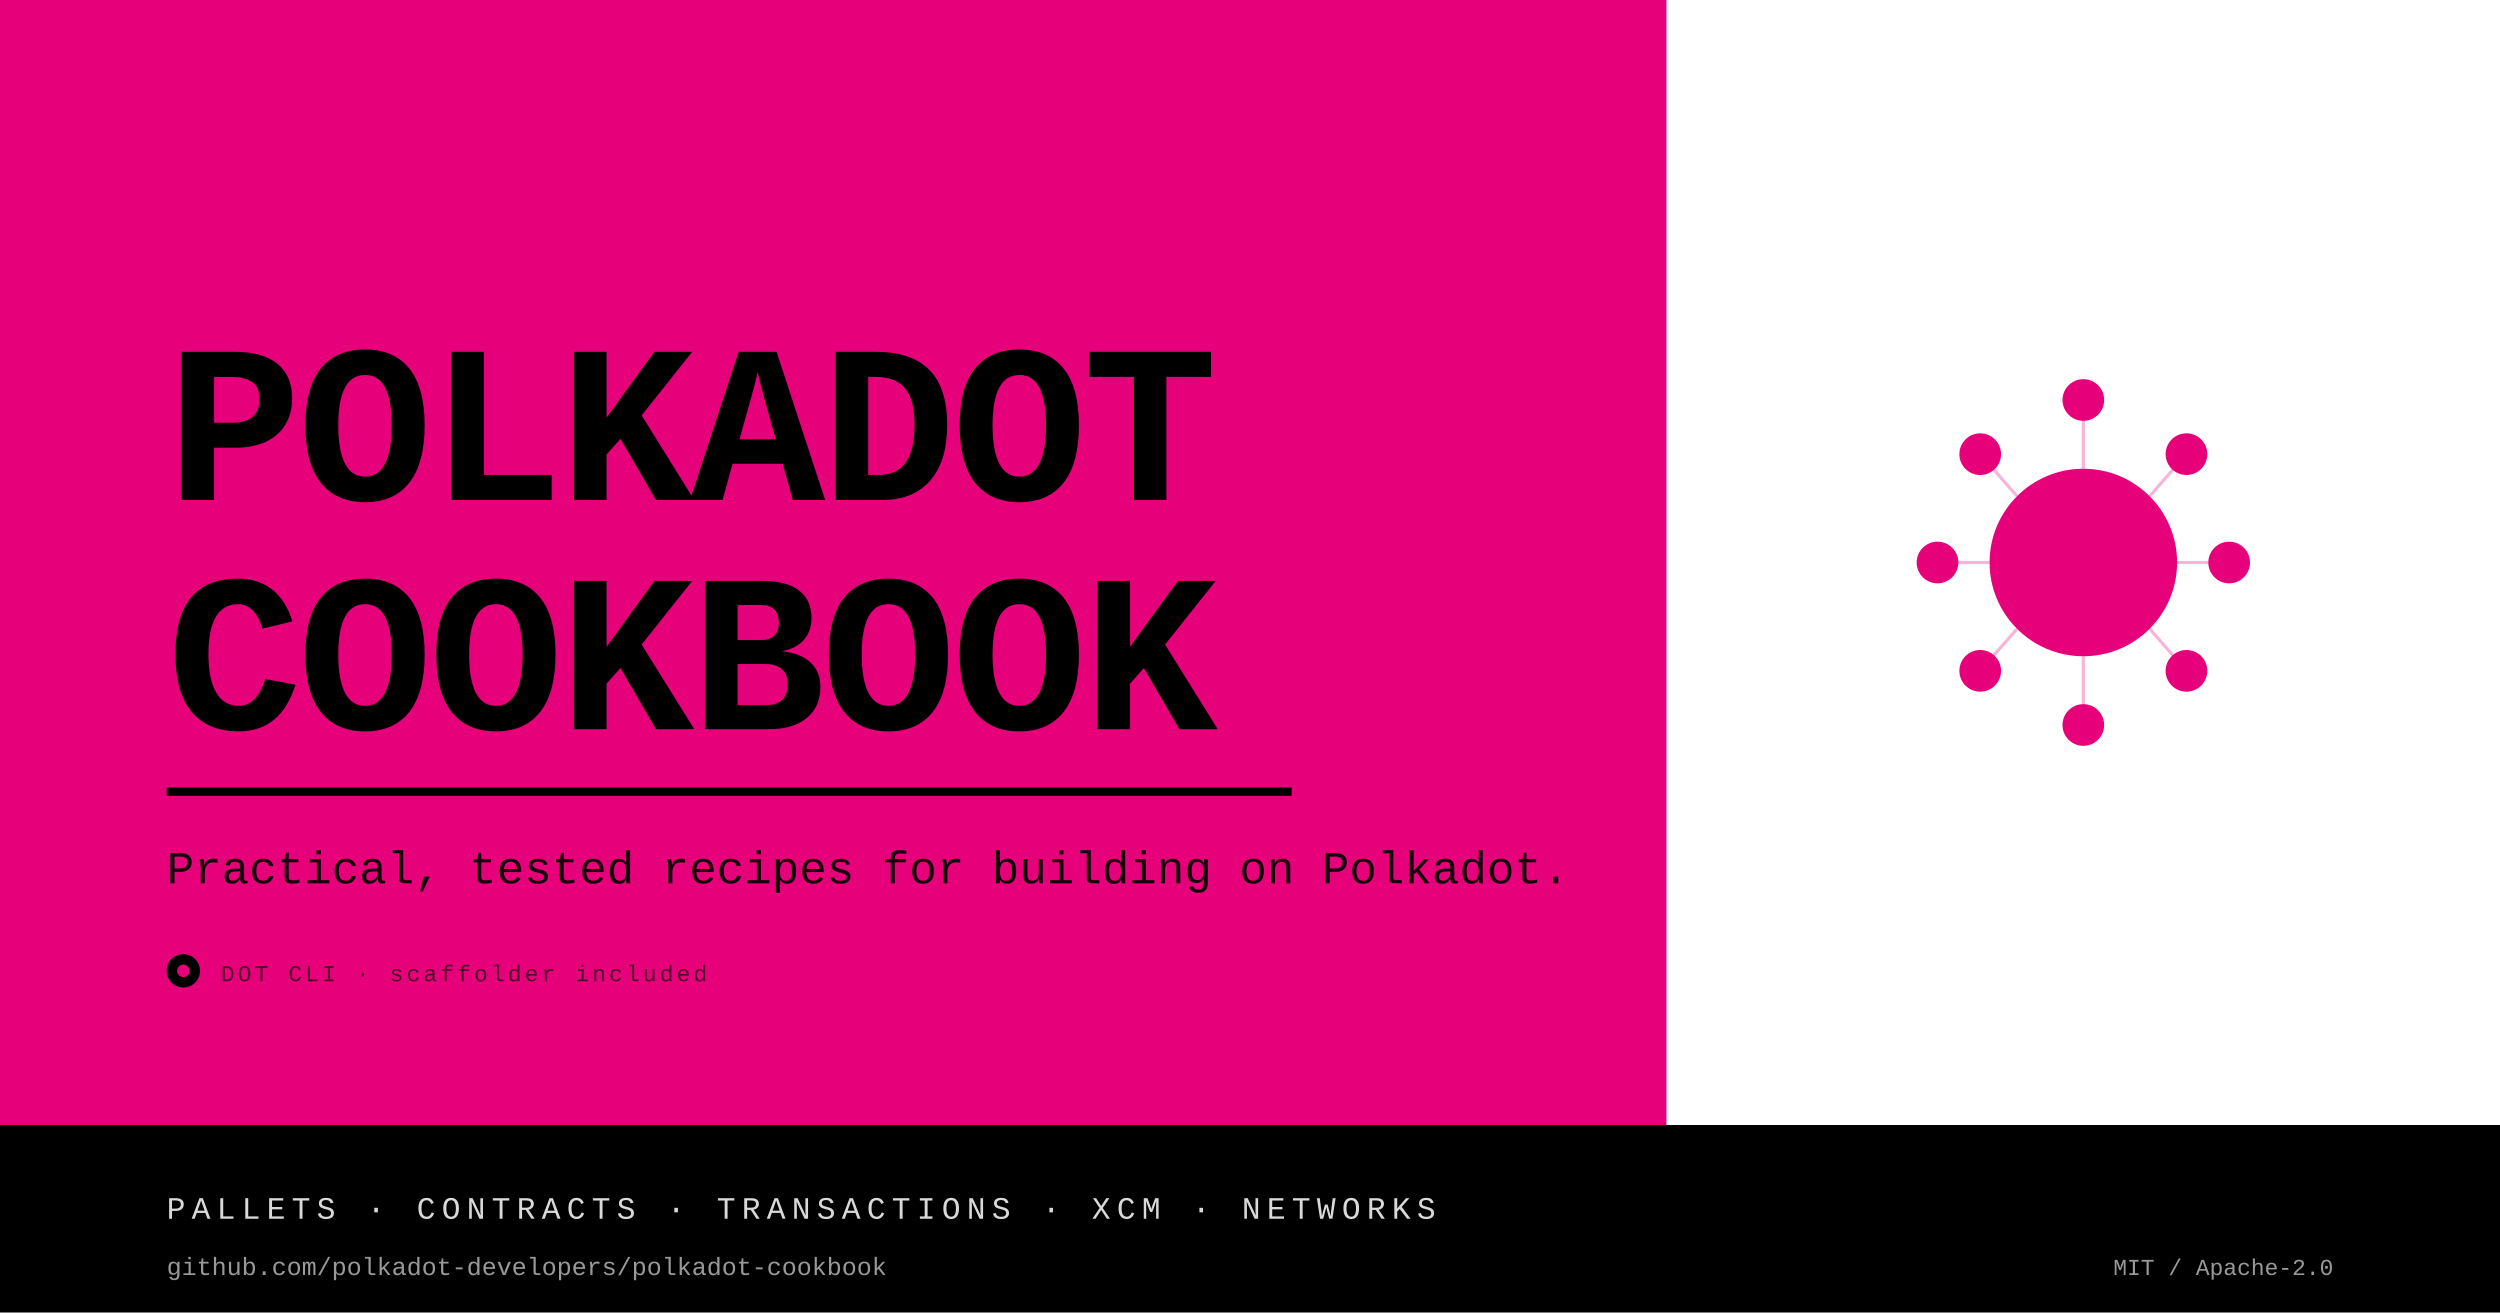
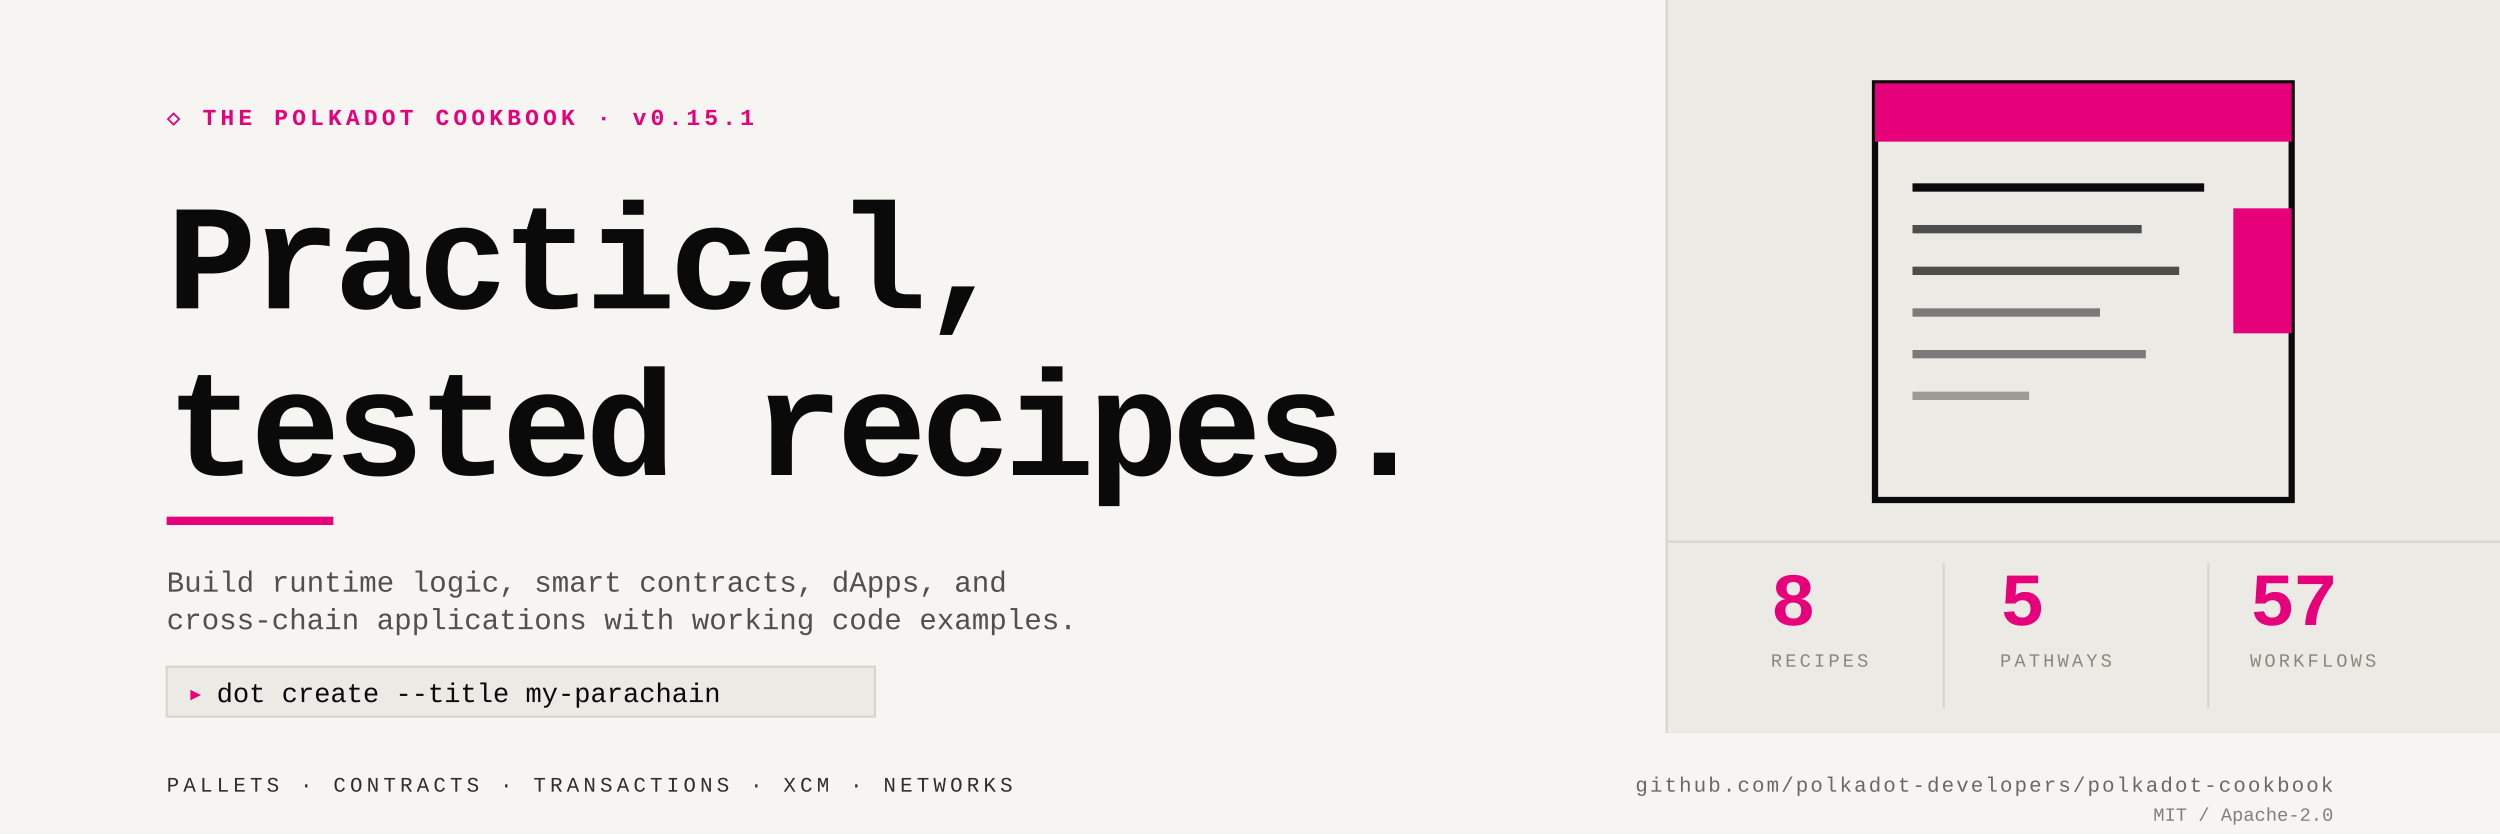
- <svg xmlns="http://www.w3.org/2000/svg" viewBox="0 0 1200 630" shape-rendering="geometricPrecision" role="img" aria-label="Polkadot Cookbook — Practical, tested recipes for building on Polkadot.">
-   <rect width="1200" height="630" fill="#FFFFFF" />
-   <rect x="0" y="0" width="800" height="540" fill="#E6007A" />
-   <text x="80" y="240" font-family="ui-monospace, Menlo, Consolas, 'Courier New', monospace" font-size="108" font-weight="700" fill="#000000" letter-spacing="-2">POLKADOT</text>
-   <text x="80" y="350" font-family="ui-monospace, Menlo, Consolas, 'Courier New', monospace" font-size="108" font-weight="700" fill="#000000" letter-spacing="-2">COOKBOOK</text>
-   <rect x="80" y="378" width="540" height="4" fill="#000000" />
-   <text x="80" y="424" font-family="ui-monospace, Menlo, Consolas, 'Courier New', monospace" font-size="22" fill="#000000" opacity="0.9">Practical, tested recipes for building on Polkadot.</text>
-   <g transform="translate(80, 458)">
-     <circle cx="8" cy="8" r="8" fill="#000000" />
-     <circle cx="8" cy="8" r="3" fill="#E6007A" />
-     <text x="26" y="13" font-family="ui-monospace, Menlo, Consolas, 'Courier New', monospace" font-size="11" fill="#000000" opacity="0.65" letter-spacing="1.5">DOT CLI · scaffolder included</text>
+ <svg xmlns="http://www.w3.org/2000/svg" viewBox="0 0 1200 400" shape-rendering="geometricPrecision" role="img" aria-label="Polkadot Cookbook — Practical, tested recipes for building on Polkadot.">
+   <rect width="1200" height="400" fill="#F6F5F2" />
+   <text x="80" y="60" font-family="'JetBrains Mono', ui-monospace, Menlo, Consolas, 'Courier New', monospace" font-size="11" font-weight="600" fill="#E6007A" letter-spacing="2">◇ THE POLKADOT COOKBOOK · v0.15.1</text>
+   <text x="80" y="148" font-family="'JetBrains Mono', ui-monospace, Menlo, Consolas, 'Courier New', monospace" font-size="72" font-weight="700" fill="#0A0A0B" letter-spacing="-3">Practical,</text>
+   <text x="80" y="228" font-family="'JetBrains Mono', ui-monospace, Menlo, Consolas, 'Courier New', monospace" font-size="72" font-weight="700" fill="#0A0A0B" letter-spacing="-3">tested recipes.</text>
+   <rect x="80" y="248" width="80" height="4" fill="#E6007A" />
+   <text x="80" y="284" font-family="'JetBrains Mono', ui-monospace, Menlo, Consolas, 'Courier New', monospace" font-size="14" fill="#51504B">Build runtime logic, smart contracts, dApps, and</text>
+   <text x="80" y="302" font-family="'JetBrains Mono', ui-monospace, Menlo, Consolas, 'Courier New', monospace" font-size="14" fill="#51504B">cross-chain applications with working code examples.</text>
+   <rect x="80" y="320" width="340" height="24" fill="#ECEAE4" stroke="#D7D4CC" stroke-width="1" />
+   <text x="90" y="337" font-family="'JetBrains Mono', ui-monospace, Menlo, Consolas, 'Courier New', monospace" font-size="13" fill="#E6007A" font-weight="700">▸</text>
+   <text x="104" y="337" font-family="'JetBrains Mono', ui-monospace, Menlo, Consolas, 'Courier New', monospace" font-size="13" fill="#0A0A0B">dot create --title my-parachain</text>
+   <rect x="800" y="0" width="400" height="352" fill="#ECEAE4" />
+   <line x1="800" y1="0" x2="800" y2="352" stroke="#D7D4CC" stroke-width="1" />
+   <g transform="translate(900, 40)">
+     <rect x="0" y="0" width="200" height="200" fill="none" stroke="#0A0A0B" stroke-width="3" />
+     <rect x="0" y="0" width="200" height="28" fill="#E6007A" />
+     <rect x="172" y="60" width="28" height="60" fill="#E6007A" />
+     <rect x="18" y="48" width="140" height="4" fill="#0A0A0B" />
+     <rect x="18" y="68" width="110" height="4" fill="#0A0A0B" opacity=".7" />
+     <rect x="18" y="88" width="128" height="4" fill="#0A0A0B" opacity=".7" />
+     <rect x="18" y="108" width="90" height="4" fill="#0A0A0B" opacity=".5" />
+     <rect x="18" y="128" width="112" height="4" fill="#0A0A0B" opacity=".5" />
+     <rect x="18" y="148" width="56" height="4" fill="#0A0A0B" opacity=".35" />
  </g>
-   <rect x="800" y="0" width="400" height="540" fill="#FFFFFF" />
-   <g transform="translate(1000, 270)">
-     <g stroke="#E6007A" stroke-width="1.5" opacity="0.3" fill="none">
-       <line x1="0" y1="-45" x2="0" y2="-78" />
-       <line x1="31.8" y1="-31.8" x2="49.5" y2="-52" />
-       <line x1="45" y1="0" x2="70" y2="0" />
-       <line x1="31.8" y1="31.8" x2="49.5" y2="52" />
-       <line x1="0" y1="45" x2="0" y2="78" />
-       <line x1="-31.8" y1="31.8" x2="-49.5" y2="52" />
-       <line x1="-45" y1="0" x2="-70" y2="0" />
-       <line x1="-31.8" y1="-31.8" x2="-49.5" y2="-52" />
-     </g>
-     <circle cx="0" cy="0" r="45" fill="#E6007A" />
-     <circle cx="0" cy="-78" r="10" fill="#E6007A" />
-     <circle cx="49.5" cy="-52" r="10" fill="#E6007A" />
-     <circle cx="70" cy="0" r="10" fill="#E6007A" />
-     <circle cx="49.5" cy="52" r="10" fill="#E6007A" />
-     <circle cx="0" cy="78" r="10" fill="#E6007A" />
-     <circle cx="-49.5" cy="52" r="10" fill="#E6007A" />
-     <circle cx="-70" cy="0" r="10" fill="#E6007A" />
-     <circle cx="-49.5" cy="-52" r="10" fill="#E6007A" />
-   </g>
-   <rect x="0" y="540" width="1200" height="90" fill="#000000" />
-   <text x="80" y="585" font-family="ui-monospace, Menlo, Consolas, 'Courier New', monospace" font-size="15" fill="#FFFFFF" opacity="0.85" letter-spacing="3">PALLETS · CONTRACTS · TRANSACTIONS · XCM · NETWORKS</text>
-   <text x="80" y="612" font-family="ui-monospace, Menlo, Consolas, 'Courier New', monospace" font-size="12" fill="#FFFFFF" opacity="0.6">github.com/polkadot-developers/polkadot-cookbook</text>
-   <text x="1120" y="612" font-family="ui-monospace, Menlo, Consolas, 'Courier New', monospace" font-size="11" fill="#FFFFFF" opacity="0.6" text-anchor="end">MIT / Apache-2.0</text>
+   <line x1="800" y1="260" x2="1200" y2="260" stroke="#D7D4CC" stroke-width="1" />
+   <text x="850" y="300" font-family="'JetBrains Mono', ui-monospace, Menlo, Consolas, 'Courier New', monospace" font-size="36" font-weight="700" fill="#E6007A" letter-spacing="-1">8</text>
+   <text x="850" y="320" font-family="'JetBrains Mono', ui-monospace, Menlo, Consolas, 'Courier New', monospace" font-size="9" fill="#8A867B" letter-spacing="1.5">RECIPES</text>
+   <line x1="933" y1="270" x2="933" y2="340" stroke="#D7D4CC" stroke-width="1" />
+   <text x="960" y="300" font-family="'JetBrains Mono', ui-monospace, Menlo, Consolas, 'Courier New', monospace" font-size="36" font-weight="700" fill="#E6007A" letter-spacing="-1">5</text>
+   <text x="960" y="320" font-family="'JetBrains Mono', ui-monospace, Menlo, Consolas, 'Courier New', monospace" font-size="9" fill="#8A867B" letter-spacing="1.5">PATHWAYS</text>
+   <line x1="1060" y1="270" x2="1060" y2="340" stroke="#D7D4CC" stroke-width="1" />
+   <text x="1080" y="300" font-family="'JetBrains Mono', ui-monospace, Menlo, Consolas, 'Courier New', monospace" font-size="36" font-weight="700" fill="#E6007A" letter-spacing="-1">57</text>
+   <text x="1080" y="320" font-family="'JetBrains Mono', ui-monospace, Menlo, Consolas, 'Courier New', monospace" font-size="9" fill="#8A867B" letter-spacing="1.5">WORKFLOWS</text>
+   <rect x="0" y="352" width="1200" height="48" fill="#F6F5F2" />
+   <text x="80" y="380" font-family="'JetBrains Mono', ui-monospace, Menlo, Consolas, 'Courier New', monospace" font-size="10" fill="#0A0A0B" letter-spacing="2" opacity=".85">PALLETS · CONTRACTS · TRANSACTIONS · XCM · NETWORKS</text>
+   <text x="1120" y="380" font-family="'JetBrains Mono', ui-monospace, Menlo, Consolas, 'Courier New', monospace" font-size="10" fill="#0A0A0B" text-anchor="end" opacity=".6" letter-spacing="1">github.com/polkadot-developers/polkadot-cookbook</text>
+   <text x="1120" y="394" font-family="'JetBrains Mono', ui-monospace, Menlo, Consolas, 'Courier New', monospace" font-size="9" fill="#0A0A0B" text-anchor="end" opacity=".5">MIT / Apache-2.0</text>
</svg>
